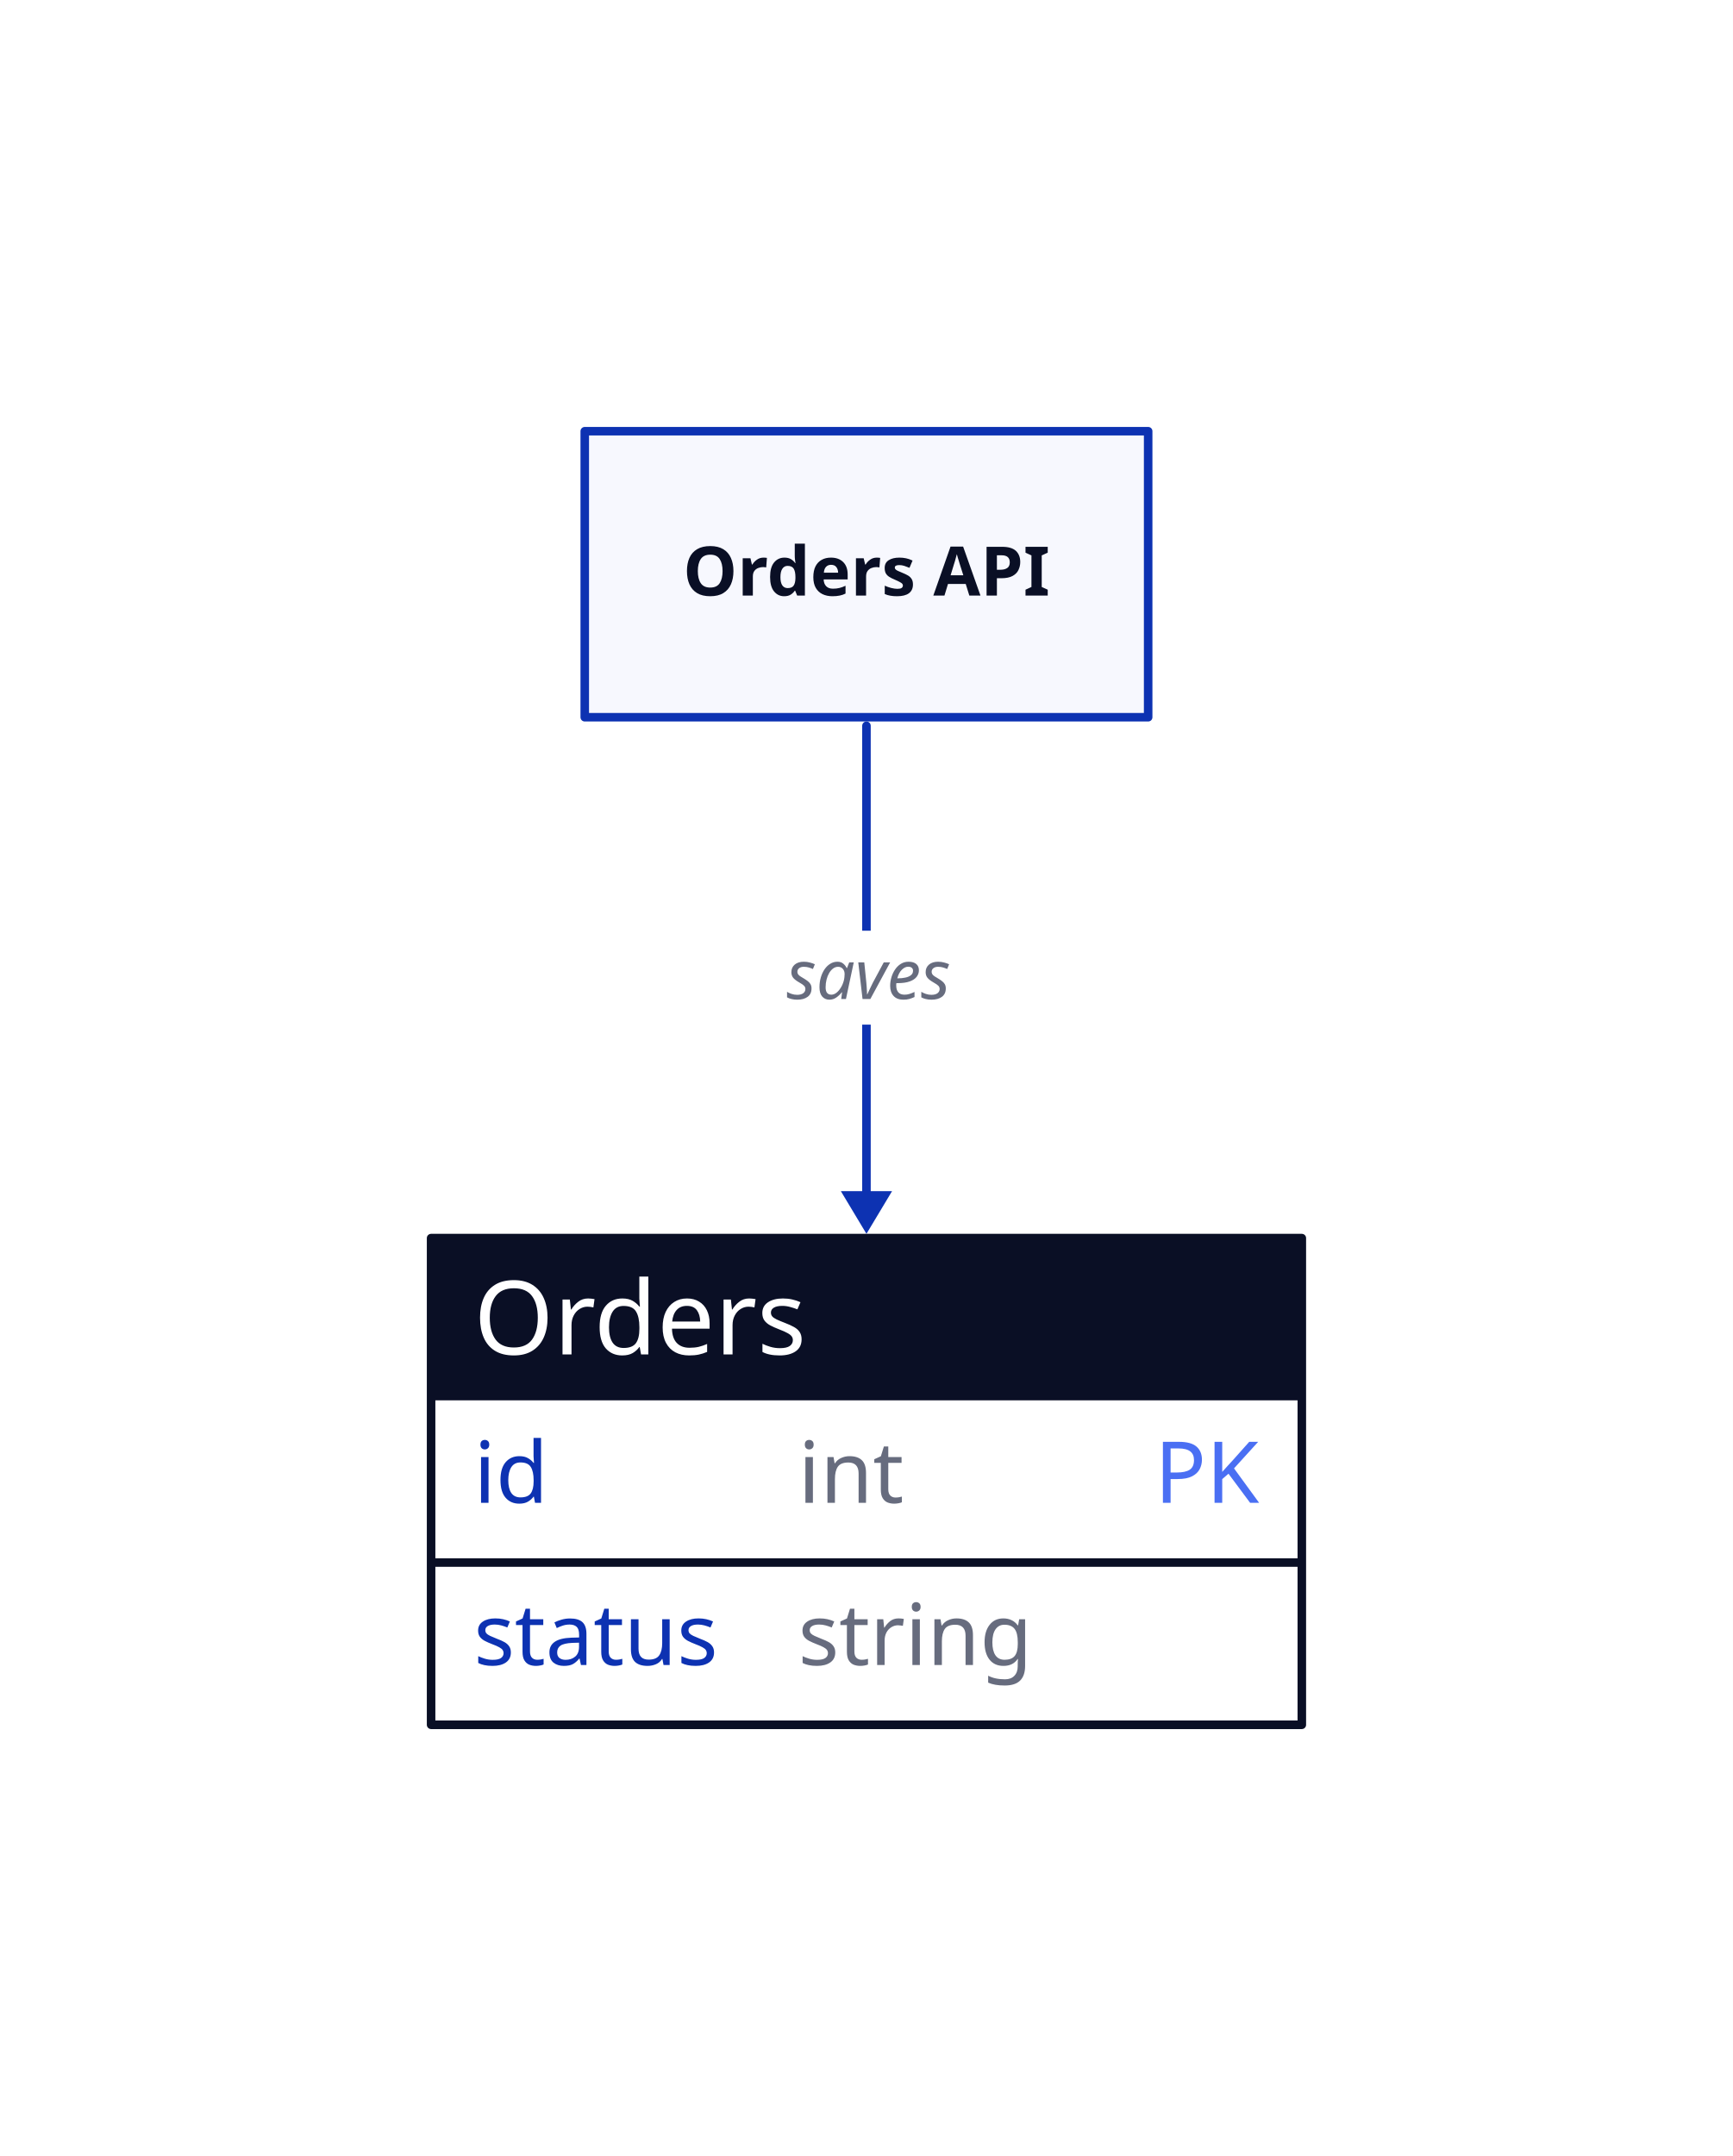
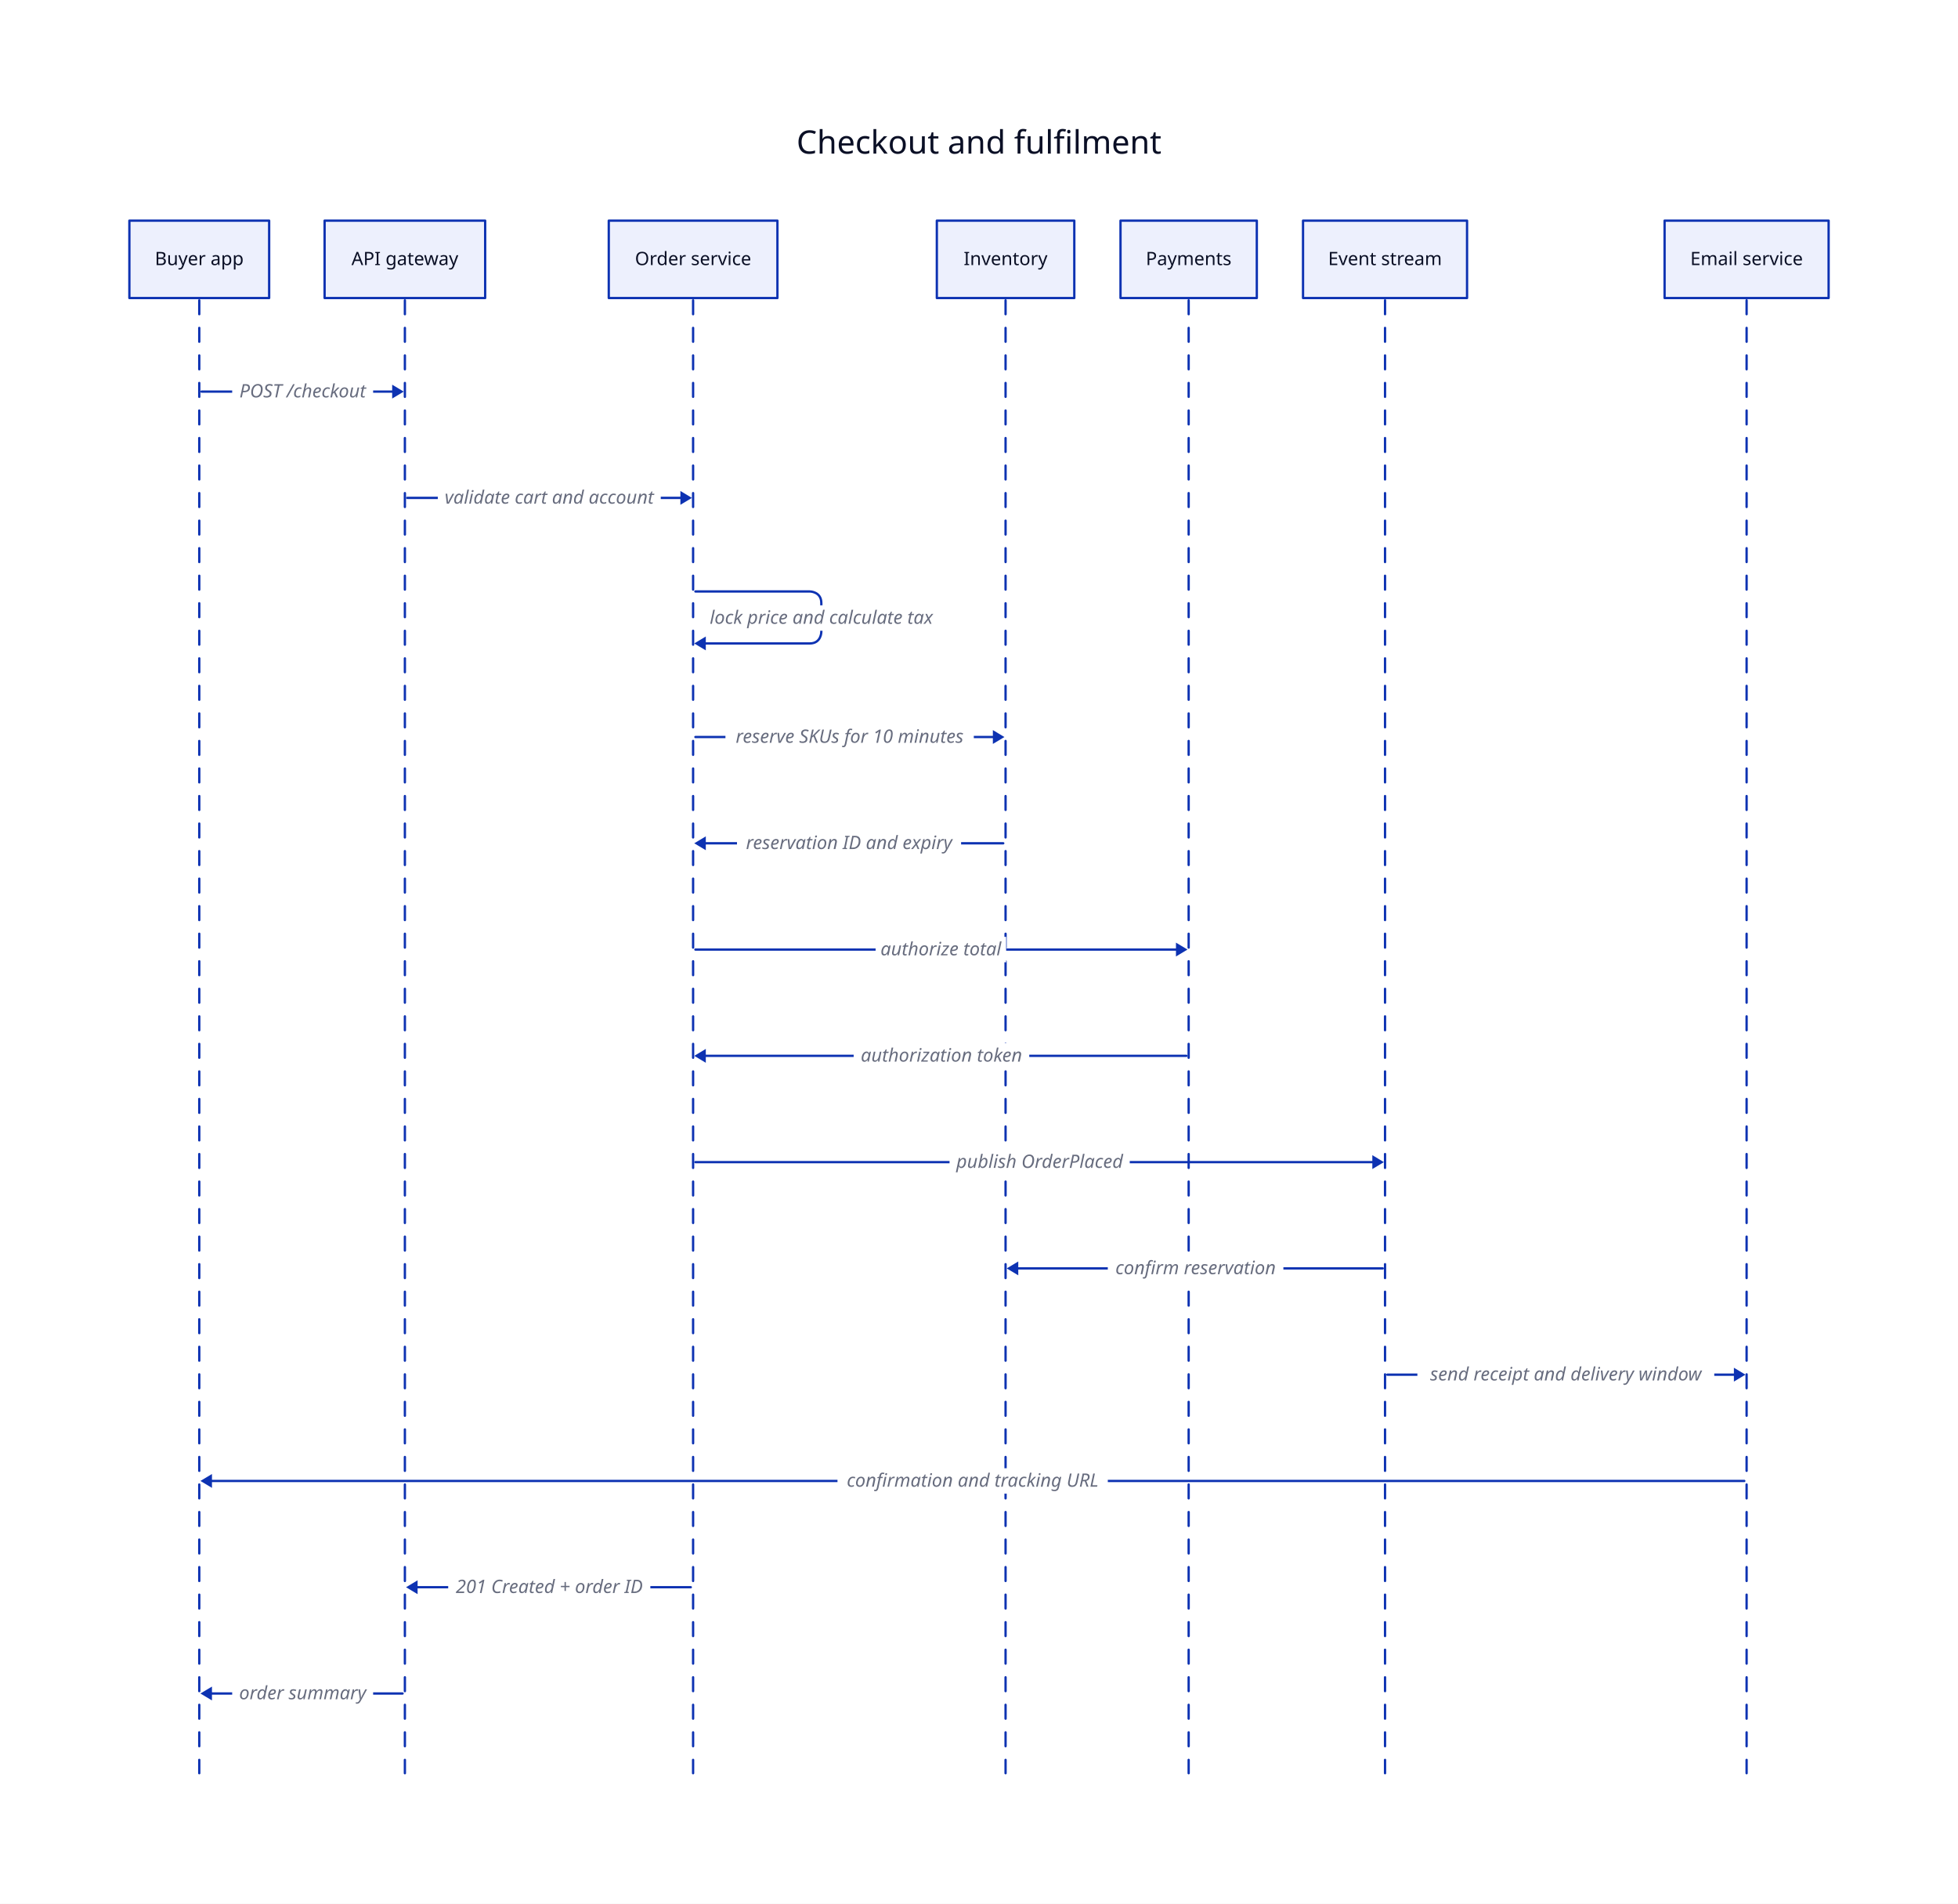
- <svg xmlns="http://www.w3.org/2000/svg" data-d2-version="v0.9.0" preserveAspectRatio="xMinYMin meet" viewBox="0 0 406 505" width="406" height="505">
-   <svg class="bp-d2-bp-diagram-001 d2-svg" width="406" height="505" viewBox="-101 -101 406 505">
-     <rect x="-101" y="-101" width="406" height="505" rx="0" fill="#FFFFFF" class="fill-N7" stroke-width="0" />
+ <svg xmlns="http://www.w3.org/2000/svg" data-d2-version="v0.9.0" preserveAspectRatio="xMinYMin meet" viewBox="0 0 1695 1648" width="1695" height="1648">
+   <svg class="bp-d2-bp-diagram-001 d2-svg" width="1695" height="1648" viewBox="-100 -100 1695 1648">
+     <rect x="-100" y="-100" width="1695" height="1648" rx="0" fill="#FFFFFF" class="fill-N7" stroke-width="0" />
    <style type="text/css">
.bp-d2-bp-diagram-001 .text {
	font-family: "Noto Sans", Arial, sans-serif;
- }
- .bp-d2-bp-diagram-001 .text-bold {
- 	font-family: "Noto Sans", Arial, sans-serif;
- 	font-weight: 700;
}
.bp-d2-bp-diagram-001 .text-italic {
	font-family: "Noto Sans", Arial, sans-serif;
	font-style: italic;
}</style>
    <style type="text/css">.bp-d2-bp-diagram-001 .shape {
  shape-rendering: geometricPrecision;
  stroke-linejoin: round;
}
.bp-d2-bp-diagram-001 .connection {
  stroke-linecap: round;
  stroke-linejoin: round;
}
.bp-d2-bp-diagram-001 .blend {
  mix-blend-mode: multiply;
  opacity: 0.5;
}

		.bp-d2-bp-diagram-001 .fill-N1{fill:#0A0F25;}
		.bp-d2-bp-diagram-001 .fill-N2{fill:#676C7E;}
		.bp-d2-bp-diagram-001 .fill-N7{fill:#FFFFFF;}
		.bp-d2-bp-diagram-001 .fill-B1{fill:#0D32B2;}
- 		.bp-d2-bp-diagram-001 .fill-B2{fill:#0D32B2;}
- 		.bp-d2-bp-diagram-001 .fill-B6{fill:#F7F8FE;}
- 		.bp-d2-bp-diagram-001 .fill-AA2{fill:#4A6FF3;}
- 		.bp-d2-bp-diagram-001 .stroke-N1{stroke:#0A0F25;}
+ 		.bp-d2-bp-diagram-001 .fill-B5{fill:#EDF0FD;}
		.bp-d2-bp-diagram-001 .stroke-B1{stroke:#0D32B2;}
		.bp-d2-bp-diagram-001 .stroke-B2{stroke:#0D32B2;}.bp-d2-bp-diagram-001 .appendix text.text{fill:#0A0F25}.bp-d2-bp-diagram-001 .md{--color-fg-default:#0A0F25;--color-fg-muted:#676C7E;--color-fg-subtle:#9499AB;--color-canvas-default:#FFFFFF;--color-canvas-subtle:#EEF1F8;--color-border-default:#0D32B2;--color-border-muted:#0D32B2;--color-neutral-muted:#EEF1F8;--color-accent-fg:#0D32B2;--color-accent-emphasis:#0D32B2;--color-attention-subtle:#676C7E;--color-danger-fg:red;}.bp-d2-bp-diagram-001 .light-code{display: block}.bp-d2-bp-diagram-001 .dark-code{display: none}</style>
-     <g class="YXBp">
+     <g class="Y2hlY2tvdXQ=">
      <g class="shape">
-         <rect x="36" y="0" width="132" height="67" stroke="#0D32B2" fill="#F7F8FE" class="stroke-B1 fill-B6" style="stroke-width:2;" />
+         <rect x="0" y="0" width="1495" height="1448" stroke="#0D32B2" fill="#FFFFFF" class="stroke-B1 fill-N7" style="stroke-width:0;" />
      </g>
-       <text x="102" y="38.5" fill="#0A0F25" class="text-bold fill-N1" style="text-anchor:middle;font-size:16px">Orders API</text>
+       <text x="747.5" y="33" fill="#0A0F25" class="text fill-N1" style="text-anchor:middle;font-size:28px">Checkout and fulfilment</text>
    </g>
-     <g class="b3JkZXJz">
+     <g class="Y2hlY2tvdXQuYnV5ZXI=">
      <g class="shape">
-         <rect x="0" y="189" width="204" height="114" stroke="#0A0F25" fill="#FFFFFF" class="shape stroke-N1 fill-N7" style="stroke-width:2;" />
-         <rect x="0" y="189" width="204" height="38" fill="#0A0F25" class="class_header fill-N1" />
-         <text x="10" y="216.25" fill="#FFFFFF" class="text fill-N7" style="text-anchor:start;font-size:24px">Orders</text>
-         <text x="10" y="251" fill="#0D32B2" class="text fill-B2" style="text-anchor:start;font-size:20px">id</text>
-         <text x="86" y="251" fill="#676C7E" class="text fill-N2" style="text-anchor:start;font-size:20px">int</text>
-         <text x="194" y="251" fill="#4A6FF3" class="text fill-AA2" style="text-anchor:end;font-size:20px">PK</text>
-         <line x1="0" x2="204" y1="265" y2="265" stroke="#0A0F25" class="stroke-N1" style="stroke-width:2" />
-         <text x="10" y="289" fill="#0D32B2" class="text fill-B2" style="text-anchor:start;font-size:20px">status</text>
-         <text x="86" y="289" fill="#676C7E" class="text fill-N2" style="text-anchor:start;font-size:20px">string</text>
-         <text x="194" y="289" fill="#4A6FF3" class="text fill-AA2" style="text-anchor:end;font-size:20px" />
-         <line x1="0" x2="204" y1="303" y2="303" stroke="#0A0F25" class="stroke-N1" style="stroke-width:2" />
+         <rect x="12" y="91" width="121" height="67" stroke="#0D32B2" fill="#EDF0FD" class="stroke-B1 fill-B5" style="stroke-width:2;" />
      </g>
+       <text x="72.5" y="129.5" fill="#0A0F25" class="text fill-N1" style="text-anchor:middle;font-size:16px">Buyer app</text>
    </g>
-     <g class="KGFwaSAtJmd0OyBvcmRlcnMpWzBd">
-       <marker id="bp-diagram-001-mk-d2-3523089764-3488378134" markerWidth="10" markerHeight="12" refX="7" refY="6" viewBox="0 0 10 12" orient="auto" markerUnits="userSpaceOnUse">
+     <g class="Y2hlY2tvdXQuZ2F0ZXdheQ==">
+       <g class="shape">
+         <rect x="181" y="91" width="139" height="67" stroke="#0D32B2" fill="#EDF0FD" class="stroke-B1 fill-B5" style="stroke-width:2;" />
+       </g>
+       <text x="250.5" y="129.5" fill="#0A0F25" class="text fill-N1" style="text-anchor:middle;font-size:16px">API gateway</text>
+     </g>
+     <g class="Y2hlY2tvdXQub3JkZXJz">
+       <g class="shape">
+         <rect x="427" y="91" width="146" height="67" stroke="#0D32B2" fill="#EDF0FD" class="stroke-B1 fill-B5" style="stroke-width:2;" />
+       </g>
+       <text x="500" y="129.5" fill="#0A0F25" class="text fill-N1" style="text-anchor:middle;font-size:16px">Order service</text>
+     </g>
+     <g class="Y2hlY2tvdXQuc3RvY2s=">
+       <g class="shape">
+         <rect x="711" y="91" width="119" height="67" stroke="#0D32B2" fill="#EDF0FD" class="stroke-B1 fill-B5" style="stroke-width:2;" />
+       </g>
+       <text x="770.5" y="129.5" fill="#0A0F25" class="text fill-N1" style="text-anchor:middle;font-size:16px">Inventory</text>
+     </g>
+     <g class="Y2hlY2tvdXQucGF5bWVudA==">
+       <g class="shape">
+         <rect x="870" y="91" width="118" height="67" stroke="#0D32B2" fill="#EDF0FD" class="stroke-B1 fill-B5" style="stroke-width:2;" />
+       </g>
+       <text x="929" y="129.5" fill="#0A0F25" class="text fill-N1" style="text-anchor:middle;font-size:16px">Payments</text>
+     </g>
+     <g class="Y2hlY2tvdXQuZXZlbnRz">
+       <g class="shape">
+         <rect x="1028" y="91" width="142" height="67" stroke="#0D32B2" fill="#EDF0FD" class="stroke-B1 fill-B5" style="stroke-width:2;" />
+       </g>
+       <text x="1099" y="129.5" fill="#0A0F25" class="text fill-N1" style="text-anchor:middle;font-size:16px">Event stream</text>
+     </g>
+     <g class="Y2hlY2tvdXQuZW1haWw=">
+       <g class="shape">
+         <rect x="1341" y="91" width="142" height="67" stroke="#0D32B2" fill="#EDF0FD" class="stroke-B1 fill-B5" style="stroke-width:2;" />
+       </g>
+       <text x="1412" y="129.5" fill="#0A0F25" class="text fill-N1" style="text-anchor:middle;font-size:16px">Email service</text>
+     </g>
+     <g class="KGNoZWNrb3V0LmJ1eWVyIC0tIClbMF0=">
+       <path d="M 72.5 160 L 72.5 1435" stroke="#0D32B2" fill="none" class="connection stroke-B2" style="stroke-width:2;stroke-dasharray:12,11.839;" mask="url(#bp-diagram-001-d2-3114338636)" />
+     </g>
+     <g class="KGNoZWNrb3V0LmdhdGV3YXkgLS0gKVswXQ==">
+       <path d="M 250.5 160 L 250.5 1435" stroke="#0D32B2" fill="none" class="connection stroke-B2" style="stroke-width:2;stroke-dasharray:12,11.839;" mask="url(#bp-diagram-001-d2-3114338636)" />
+     </g>
+     <g class="KGNoZWNrb3V0Lm9yZGVycyAtLSApWzBd">
+       <path d="M 500 160 L 500 1435" stroke="#0D32B2" fill="none" class="connection stroke-B2" style="stroke-width:2;stroke-dasharray:12,11.839;" mask="url(#bp-diagram-001-d2-3114338636)" />
+     </g>
+     <g class="KGNoZWNrb3V0LnN0b2NrIC0tIClbMF0=">
+       <path d="M 770.5 160 L 770.5 1435" stroke="#0D32B2" fill="none" class="connection stroke-B2" style="stroke-width:2;stroke-dasharray:12,11.839;" mask="url(#bp-diagram-001-d2-3114338636)" />
+     </g>
+     <g class="KGNoZWNrb3V0LnBheW1lbnQgLS0gKVswXQ==">
+       <path d="M 929 160 L 929 1435" stroke="#0D32B2" fill="none" class="connection stroke-B2" style="stroke-width:2;stroke-dasharray:12,11.839;" mask="url(#bp-diagram-001-d2-3114338636)" />
+     </g>
+     <g class="KGNoZWNrb3V0LmV2ZW50cyAtLSApWzBd">
+       <path d="M 1099 160 L 1099 1435" stroke="#0D32B2" fill="none" class="connection stroke-B2" style="stroke-width:2;stroke-dasharray:12,11.839;" mask="url(#bp-diagram-001-d2-3114338636)" />
+     </g>
+     <g class="KGNoZWNrb3V0LmVtYWlsIC0tIClbMF0=">
+       <path d="M 1412 160 L 1412 1435" stroke="#0D32B2" fill="none" class="connection stroke-B2" style="stroke-width:2;stroke-dasharray:12,11.839;" mask="url(#bp-diagram-001-d2-3114338636)" />
+     </g>
+     <g class="Y2hlY2tvdXQuKGJ1eWVyIC0mZ3Q7IGdhdGV3YXkpWzBd">
+       <marker id="bp-diagram-001-mk-d2-3114338636-3488378134" markerWidth="10" markerHeight="12" refX="7" refY="6" viewBox="0 0 10 12" orient="auto" markerUnits="userSpaceOnUse">
        <polygon points="0,0 10,6 0,12" fill="#0D32B2" class="connection fill-B1" stroke-width="2" />
      </marker>
-       <path d="M 102 69 C 102 115.8 102 140.2 102 185" stroke="#0D32B2" fill="none" class="connection stroke-B1" style="stroke-width:2;" marker-end="url(#bp-diagram-001-mk-d2-3523089764-3488378134)" mask="url(#bp-diagram-001-d2-3523089764)" />
-       <text x="102.5" y="133" fill="#676C7E" class="text-italic fill-N2" style="text-anchor:middle;font-size:16px">saves</text>
+       <path d="M 74.5 239 L 246.5 239" stroke="#0D32B2" fill="none" class="connection stroke-B1" style="stroke-width:2;" marker-end="url(#bp-diagram-001-mk-d2-3114338636-3488378134)" mask="url(#bp-diagram-001-d2-3114338636)" />
+       <text x="162" y="244" fill="#676C7E" class="text-italic fill-N2" style="text-anchor:middle;font-size:16px">POST /checkout</text>
    </g>
-     <mask id="bp-diagram-001-d2-3523089764" maskUnits="userSpaceOnUse" x="-101" y="-101" width="406" height="505">
-       <rect x="-101" y="-101" width="406" height="505" fill="white" />
-       <rect x="80" y="117" width="45" height="22" fill="black" />
+     <g class="Y2hlY2tvdXQuKGdhdGV3YXkgLSZndDsgb3JkZXJzKVswXQ==">
+       <path d="M 252.5 331 L 496 331" stroke="#0D32B2" fill="none" class="connection stroke-B1" style="stroke-width:2;" marker-end="url(#bp-diagram-001-mk-d2-3114338636-3488378134)" mask="url(#bp-diagram-001-d2-3114338636)" />
+       <text x="375.5" y="336" fill="#676C7E" class="text-italic fill-N2" style="text-anchor:middle;font-size:16px">validate cart and account</text>
+     </g>
+     <g class="Y2hlY2tvdXQuKG9yZGVycyAtJmd0OyBvcmRlcnMpWzBd">
+       <path d="M 502 412 L 601 412 S 611 412 611 422 L 611 447 S 611 457 601 457 L 504 457" stroke="#0D32B2" fill="none" class="connection stroke-B1" style="stroke-width:2;" marker-end="url(#bp-diagram-001-mk-d2-3114338636-3488378134)" mask="url(#bp-diagram-001-d2-3114338636)" />
+       <text x="611" y="440" fill="#676C7E" class="text-italic fill-N2" style="text-anchor:middle;font-size:16px">lock price and calculate tax</text>
+     </g>
+     <g class="Y2hlY2tvdXQuKG9yZGVycyAtJmd0OyBzdG9jaylbMF0=">
+       <path d="M 502 538 L 766.5 538" stroke="#0D32B2" fill="none" class="connection stroke-B1" style="stroke-width:2;" marker-end="url(#bp-diagram-001-mk-d2-3114338636-3488378134)" mask="url(#bp-diagram-001-d2-3114338636)" />
+       <text x="635.5" y="543" fill="#676C7E" class="text-italic fill-N2" style="text-anchor:middle;font-size:16px">reserve SKUs for 10 minutes</text>
+     </g>
+     <g class="Y2hlY2tvdXQuKHN0b2NrIC0mZ3Q7IG9yZGVycylbMF0=">
+       <path d="M 768.5 630 L 504 630" stroke="#0D32B2" fill="none" class="connection stroke-B1" style="stroke-width:2;" marker-end="url(#bp-diagram-001-mk-d2-3114338636-3488378134)" mask="url(#bp-diagram-001-d2-3114338636)" />
+       <text x="635" y="635" fill="#676C7E" class="text-italic fill-N2" style="text-anchor:middle;font-size:16px">reservation ID and expiry</text>
+     </g>
+     <g class="Y2hlY2tvdXQuKG9yZGVycyAtJmd0OyBwYXltZW50KVswXQ==">
+       <path d="M 502 722 L 925 722" stroke="#0D32B2" fill="none" class="connection stroke-B1" style="stroke-width:2;" marker-end="url(#bp-diagram-001-mk-d2-3114338636-3488378134)" mask="url(#bp-diagram-001-d2-3114338636)" />
+       <text x="714.5" y="727" fill="#676C7E" class="text-italic fill-N2" style="text-anchor:middle;font-size:16px">authorize total</text>
+     </g>
+     <g class="Y2hlY2tvdXQuKHBheW1lbnQgLSZndDsgb3JkZXJzKVswXQ==">
+       <path d="M 927 814 L 504 814" stroke="#0D32B2" fill="none" class="connection stroke-B1" style="stroke-width:2;" marker-end="url(#bp-diagram-001-mk-d2-3114338636-3488378134)" mask="url(#bp-diagram-001-d2-3114338636)" />
+       <text x="715" y="819" fill="#676C7E" class="text-italic fill-N2" style="text-anchor:middle;font-size:16px">authorization token</text>
+     </g>
+     <g class="Y2hlY2tvdXQuKG9yZGVycyAtJmd0OyBldmVudHMpWzBd">
+       <path d="M 502 906 L 1095 906" stroke="#0D32B2" fill="none" class="connection stroke-B1" style="stroke-width:2;" marker-end="url(#bp-diagram-001-mk-d2-3114338636-3488378134)" mask="url(#bp-diagram-001-d2-3114338636)" />
+       <text x="800" y="911" fill="#676C7E" class="text-italic fill-N2" style="text-anchor:middle;font-size:16px">publish OrderPlaced</text>
+     </g>
+     <g class="Y2hlY2tvdXQuKGV2ZW50cyAtJmd0OyBzdG9jaylbMF0=">
+       <path d="M 1097 998 L 774.5 998" stroke="#0D32B2" fill="none" class="connection stroke-B1" style="stroke-width:2;" marker-end="url(#bp-diagram-001-mk-d2-3114338636-3488378134)" mask="url(#bp-diagram-001-d2-3114338636)" />
+       <text x="935" y="1003" fill="#676C7E" class="text-italic fill-N2" style="text-anchor:middle;font-size:16px">confirm reservation</text>
+     </g>
+     <g class="Y2hlY2tvdXQuKGV2ZW50cyAtJmd0OyBlbWFpbClbMF0=">
+       <path d="M 1101 1090 L 1408 1090" stroke="#0D32B2" fill="none" class="connection stroke-B1" style="stroke-width:2;" marker-end="url(#bp-diagram-001-mk-d2-3114338636-3488378134)" mask="url(#bp-diagram-001-d2-3114338636)" />
+       <text x="1255.5" y="1095" fill="#676C7E" class="text-italic fill-N2" style="text-anchor:middle;font-size:16px">send receipt and delivery window</text>
+     </g>
+     <g class="Y2hlY2tvdXQuKGVtYWlsIC0mZ3Q7IGJ1eWVyKVswXQ==">
+       <path d="M 1410 1182 L 76.5 1182" stroke="#0D32B2" fill="none" class="connection stroke-B1" style="stroke-width:2;" marker-end="url(#bp-diagram-001-mk-d2-3114338636-3488378134)" mask="url(#bp-diagram-001-d2-3114338636)" />
+       <text x="742" y="1187" fill="#676C7E" class="text-italic fill-N2" style="text-anchor:middle;font-size:16px">confirmation and tracking URL</text>
+     </g>
+     <g class="Y2hlY2tvdXQuKG9yZGVycyAtJmd0OyBnYXRld2F5KVswXQ==">
+       <path d="M 498 1274 L 254.5 1274" stroke="#0D32B2" fill="none" class="connection stroke-B1" style="stroke-width:2;" marker-end="url(#bp-diagram-001-mk-d2-3114338636-3488378134)" mask="url(#bp-diagram-001-d2-3114338636)" />
+       <text x="375.5" y="1279" fill="#676C7E" class="text-italic fill-N2" style="text-anchor:middle;font-size:16px">201 Created + order ID</text>
+     </g>
+     <g class="Y2hlY2tvdXQuKGdhdGV3YXkgLSZndDsgYnV5ZXIpWzBd">
+       <path d="M 248.5 1366 L 76.5 1366" stroke="#0D32B2" fill="none" class="connection stroke-B1" style="stroke-width:2;" marker-end="url(#bp-diagram-001-mk-d2-3114338636-3488378134)" mask="url(#bp-diagram-001-d2-3114338636)" />
+       <text x="162" y="1371" fill="#676C7E" class="text-italic fill-N2" style="text-anchor:middle;font-size:16px">order summary</text>
+     </g>
+     <mask id="bp-diagram-001-d2-3114338636" maskUnits="userSpaceOnUse" x="-100" y="-100" width="1695" height="1648">
+       <rect x="-100" y="-100" width="1695" height="1648" fill="white" />
+       <rect x="101" y="228" width="122" height="22" fill="black" />
+       <rect x="279" y="320" width="193" height="22" fill="black" />
+       <rect x="508" y="424" width="206" height="22" fill="black" />
+       <rect x="528" y="527" width="215" height="22" fill="black" />
+       <rect x="538" y="619" width="194" height="22" fill="black" />
+       <rect x="658" y="711" width="113" height="22" fill="black" />
+       <rect x="639" y="803" width="152" height="22" fill="black" />
+       <rect x="722" y="895" width="156" height="22" fill="black" />
+       <rect x="859" y="987" width="152" height="22" fill="black" />
+       <rect x="1127" y="1079" width="257" height="22" fill="black" />
+       <rect x="625" y="1171" width="234" height="22" fill="black" />
+       <rect x="288" y="1263" width="175" height="22" fill="black" />
+       <rect x="101" y="1355" width="122" height="22" fill="black" />
    </mask>
  </svg>
</svg>
